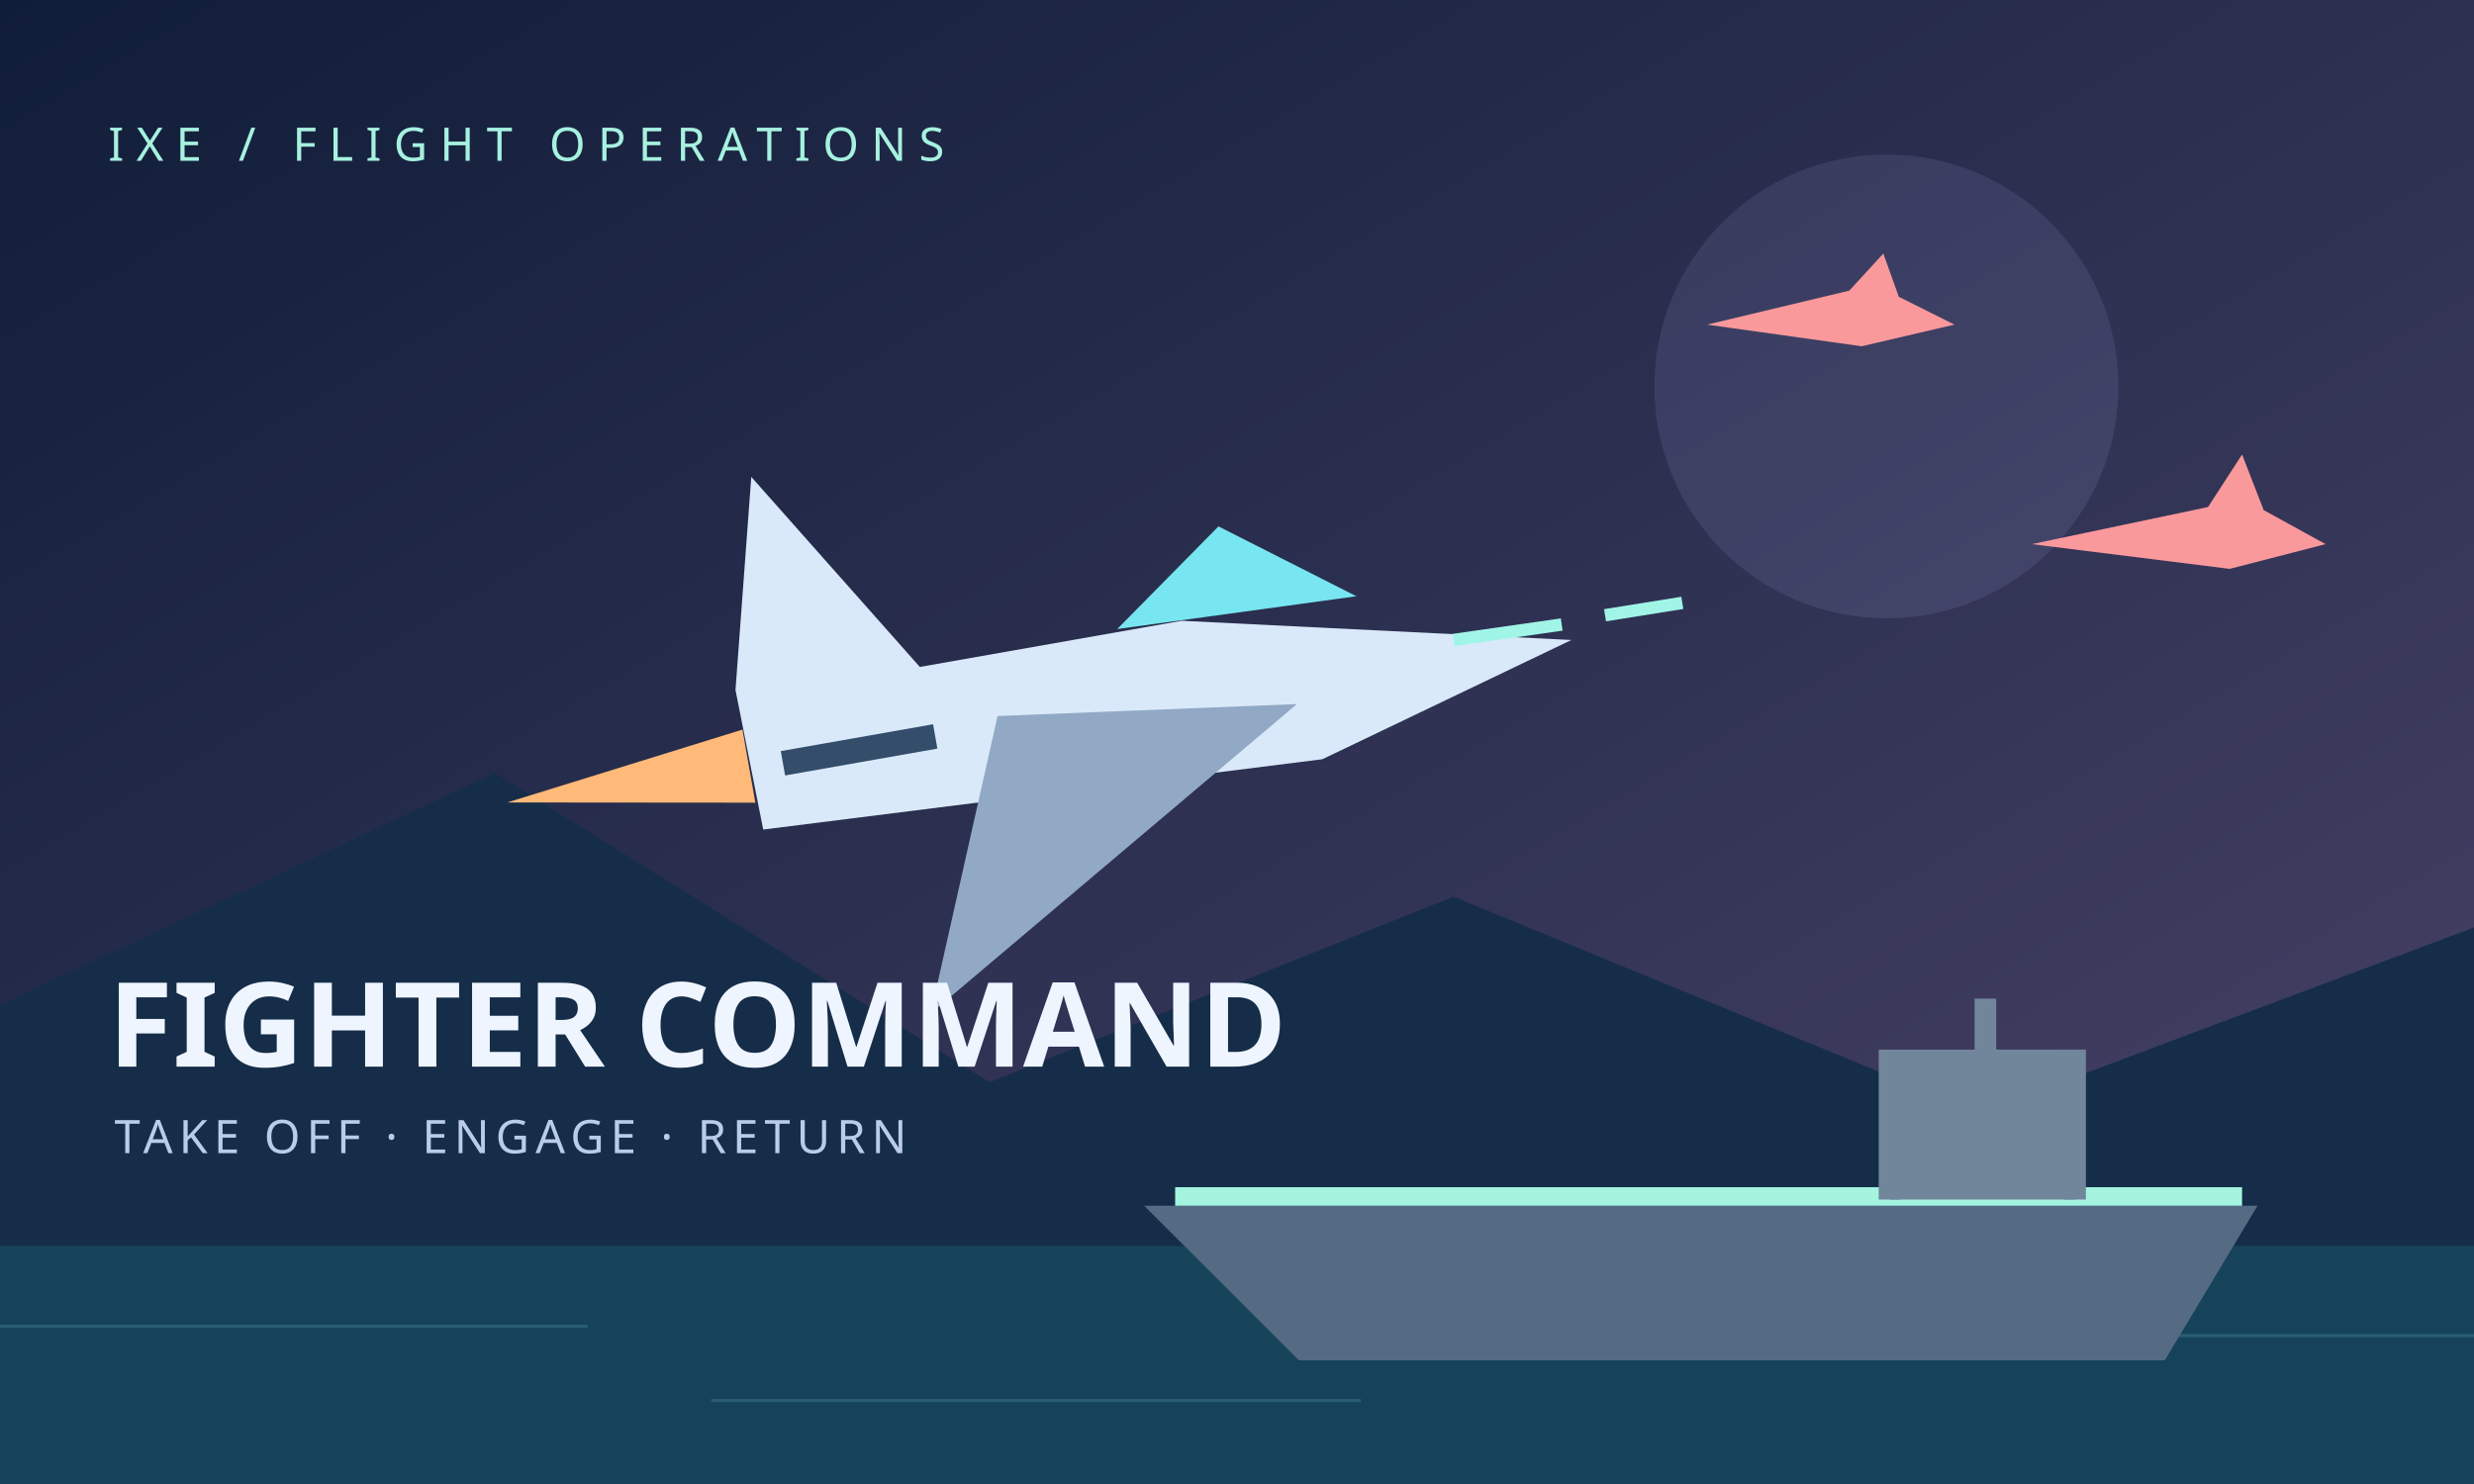
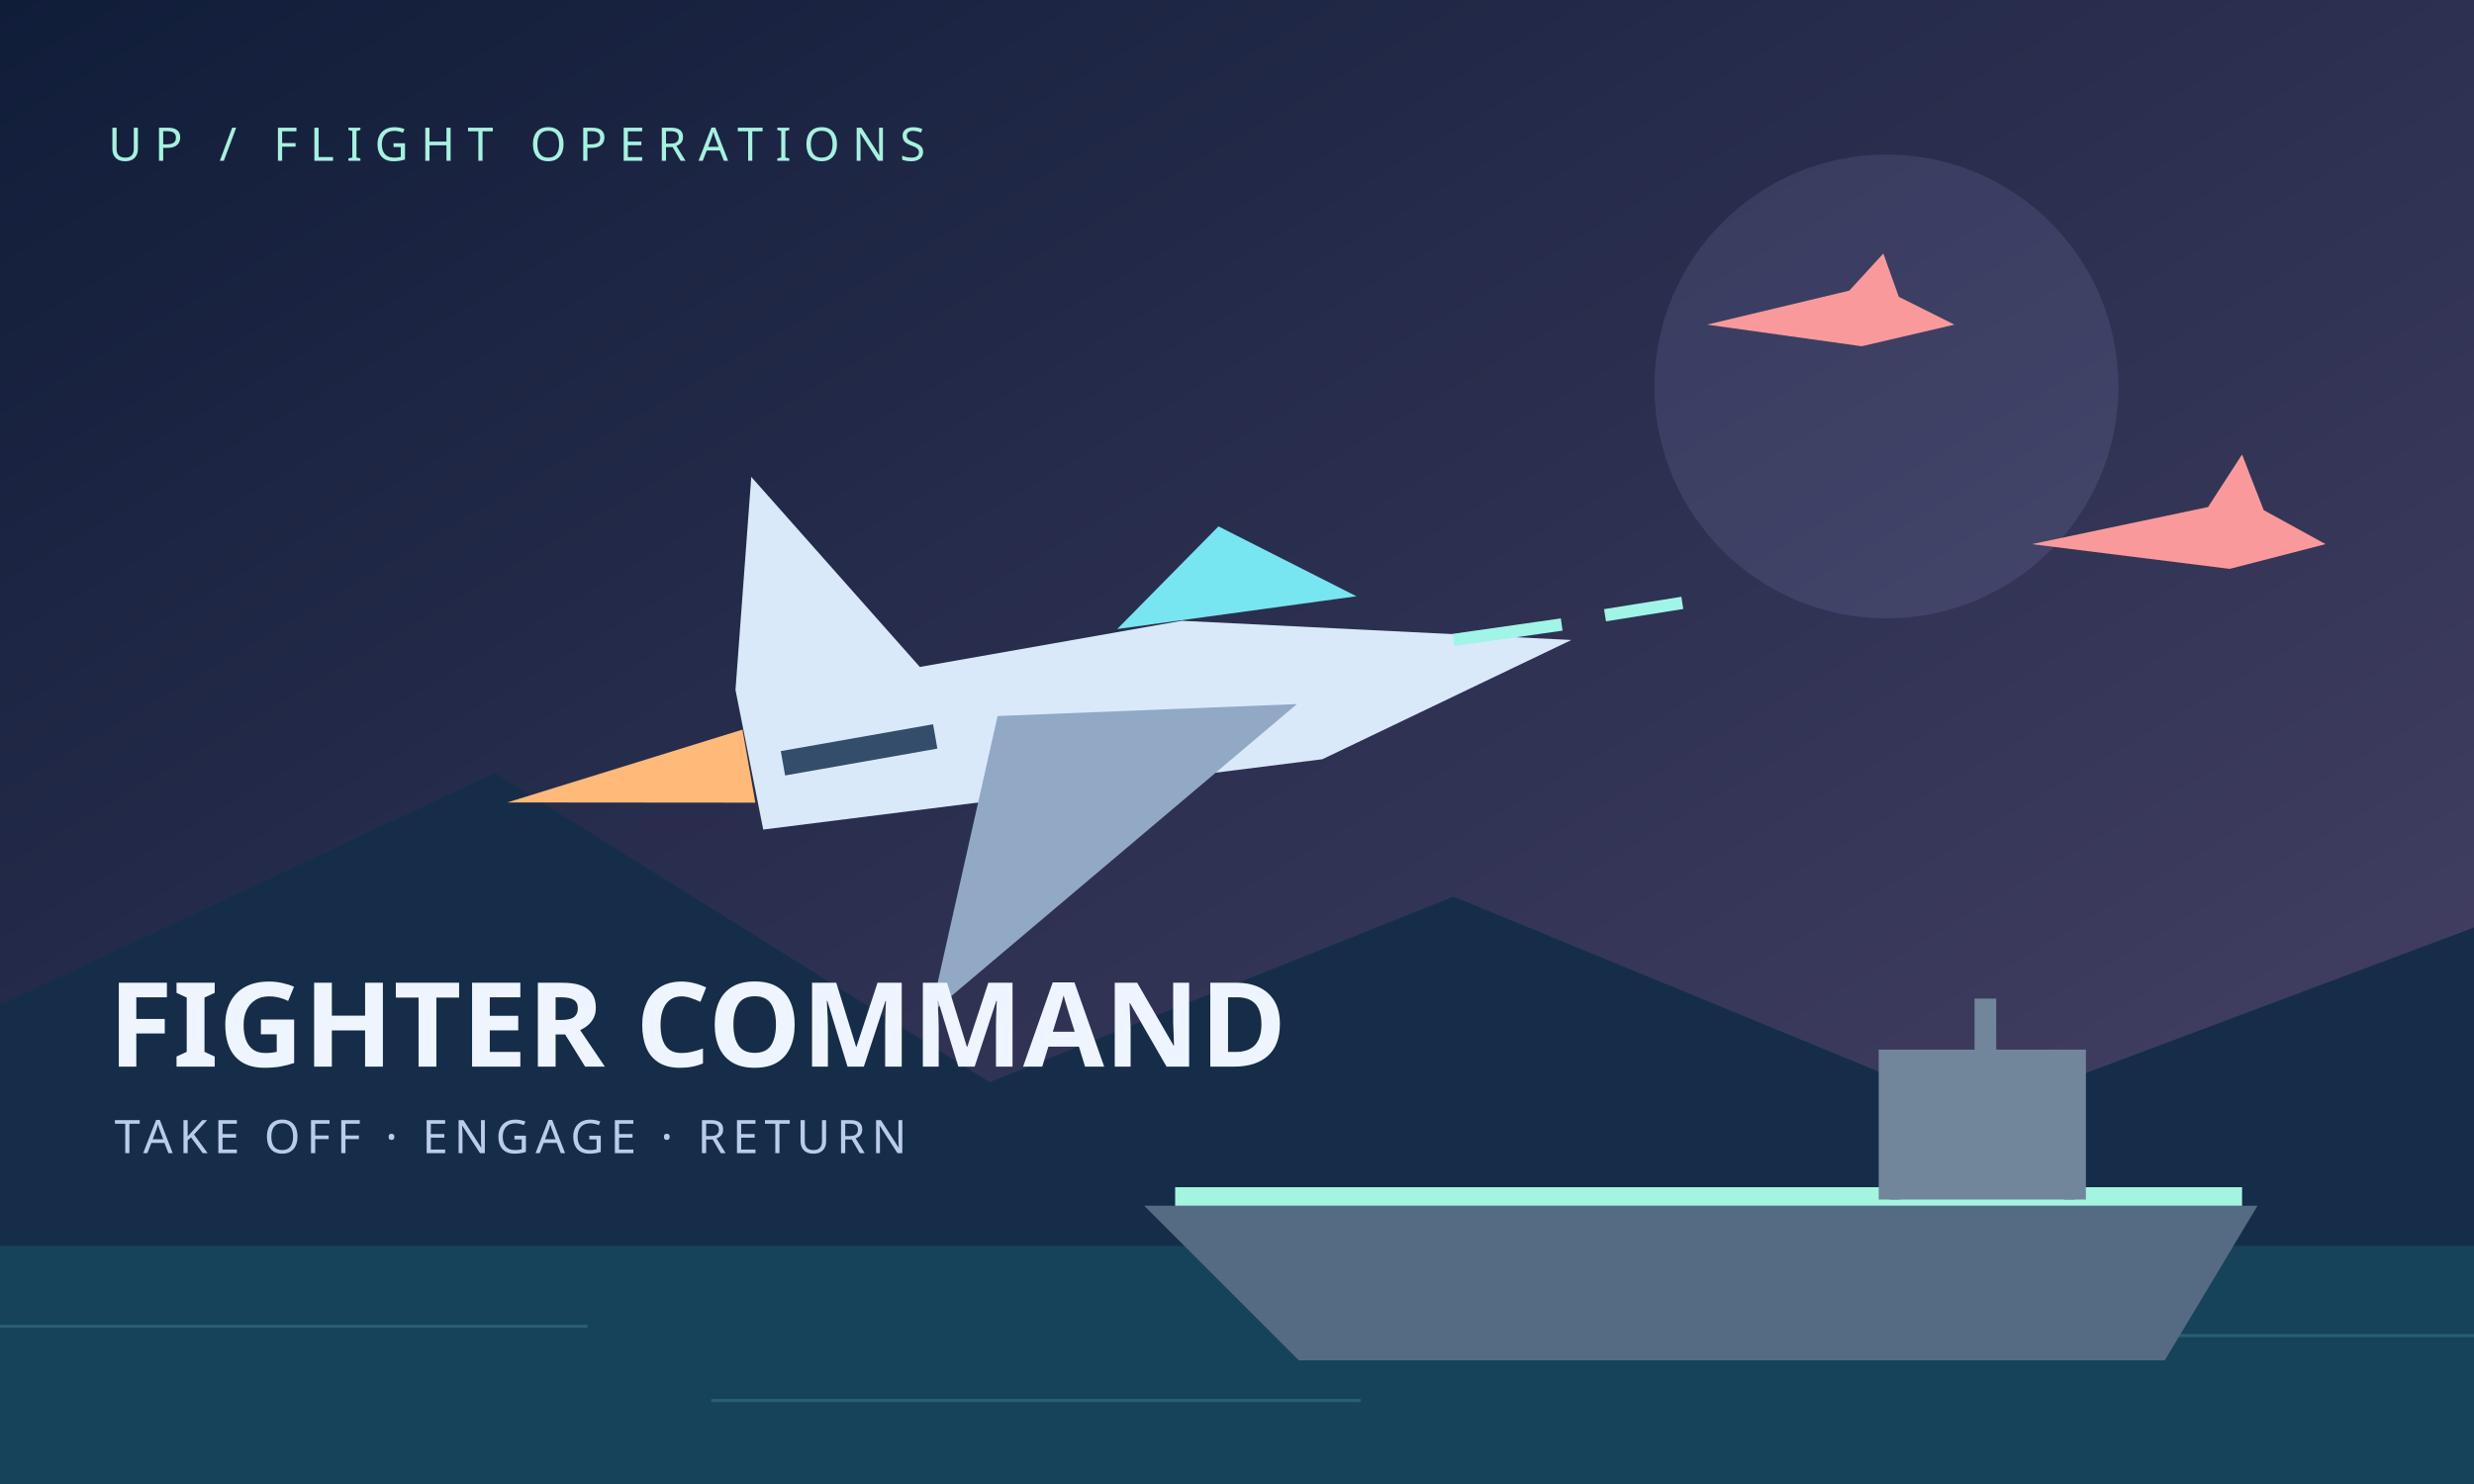
<svg xmlns="http://www.w3.org/2000/svg" width="800" height="480" viewBox="0 0 800 480">
  <defs>
    <linearGradient id="sky" x2="1" y2="1">
      <stop stop-color="#101d39" />
      <stop offset="1" stop-color="#4a4469" />
    </linearGradient>
  </defs>
  <rect width="800" height="480" fill="url(#sky)" />
  <circle cx="610" cy="125" r="75" fill="#b5b5ed" opacity=".12" />
  <path d="M0 325L160 250 320 350 470 290 640 360 800 300V480H0" fill="#162d49" />
  <path d="M0 403H800V480H0" fill="#17435a" />
  <g stroke="#74cadb" opacity=".2">
    <path d="M0 429H190M230 453H440M530 432H800" />
  </g>
  <path d="M370 390H730L700 440H420Z" fill="#546b83" />
  <path d="M380 387H725" stroke="#a5f4df" stroke-width="6" />
  <path d="M611 388V343H671V388M642 343V323" fill="#72869b" stroke="#72869b" stroke-width="7" />
  <g transform="translate(360 225) rotate(-10)">
    <path d="M-120-10L-199 0-120 14" fill="#ffb979" />
    <path d="M-120-23L-103-90-60-20 26-20 149 8 63 32-119 23Z" fill="#dae9fa" />
    <path d="M-38 0L-76 91 58 13" fill="#91a9c5" />
    <path d="M5-21L43-48 83-18Z" fill="#77e6f1" />
    <path d="M-109 3H-59" stroke="#334d6b" stroke-width="8" />
  </g>
  <g fill="#fa999b">
    <path d="M657 176L714 164 725 147 732 165 752 176 721 184Z" />
    <path d="M552 105L598 94 609 82 614 96 632 105 602 112Z" />
  </g>
  <path d="M470 207L505 202M519 199L544 195" stroke="#a1f5e7" stroke-width="4" />
-   <text x="35" y="52" fill="#a6f1df" font-family="sans-serif" font-size="15" letter-spacing="4">IXE / FLIGHT OPERATIONS</text>
+   <text x="35" y="52" fill="#a6f1df" font-family="sans-serif" font-size="15" letter-spacing="4">UP / FLIGHT OPERATIONS</text>
  <text x="35" y="345" fill="#eef5ff" font-family="sans-serif" font-weight="bold" font-size="38">FIGHTER COMMAND</text>
  <text x="37" y="373" fill="#b9cce8" font-family="sans-serif" font-size="15" letter-spacing="2">TAKE OFF · ENGAGE · RETURN</text>
</svg>
